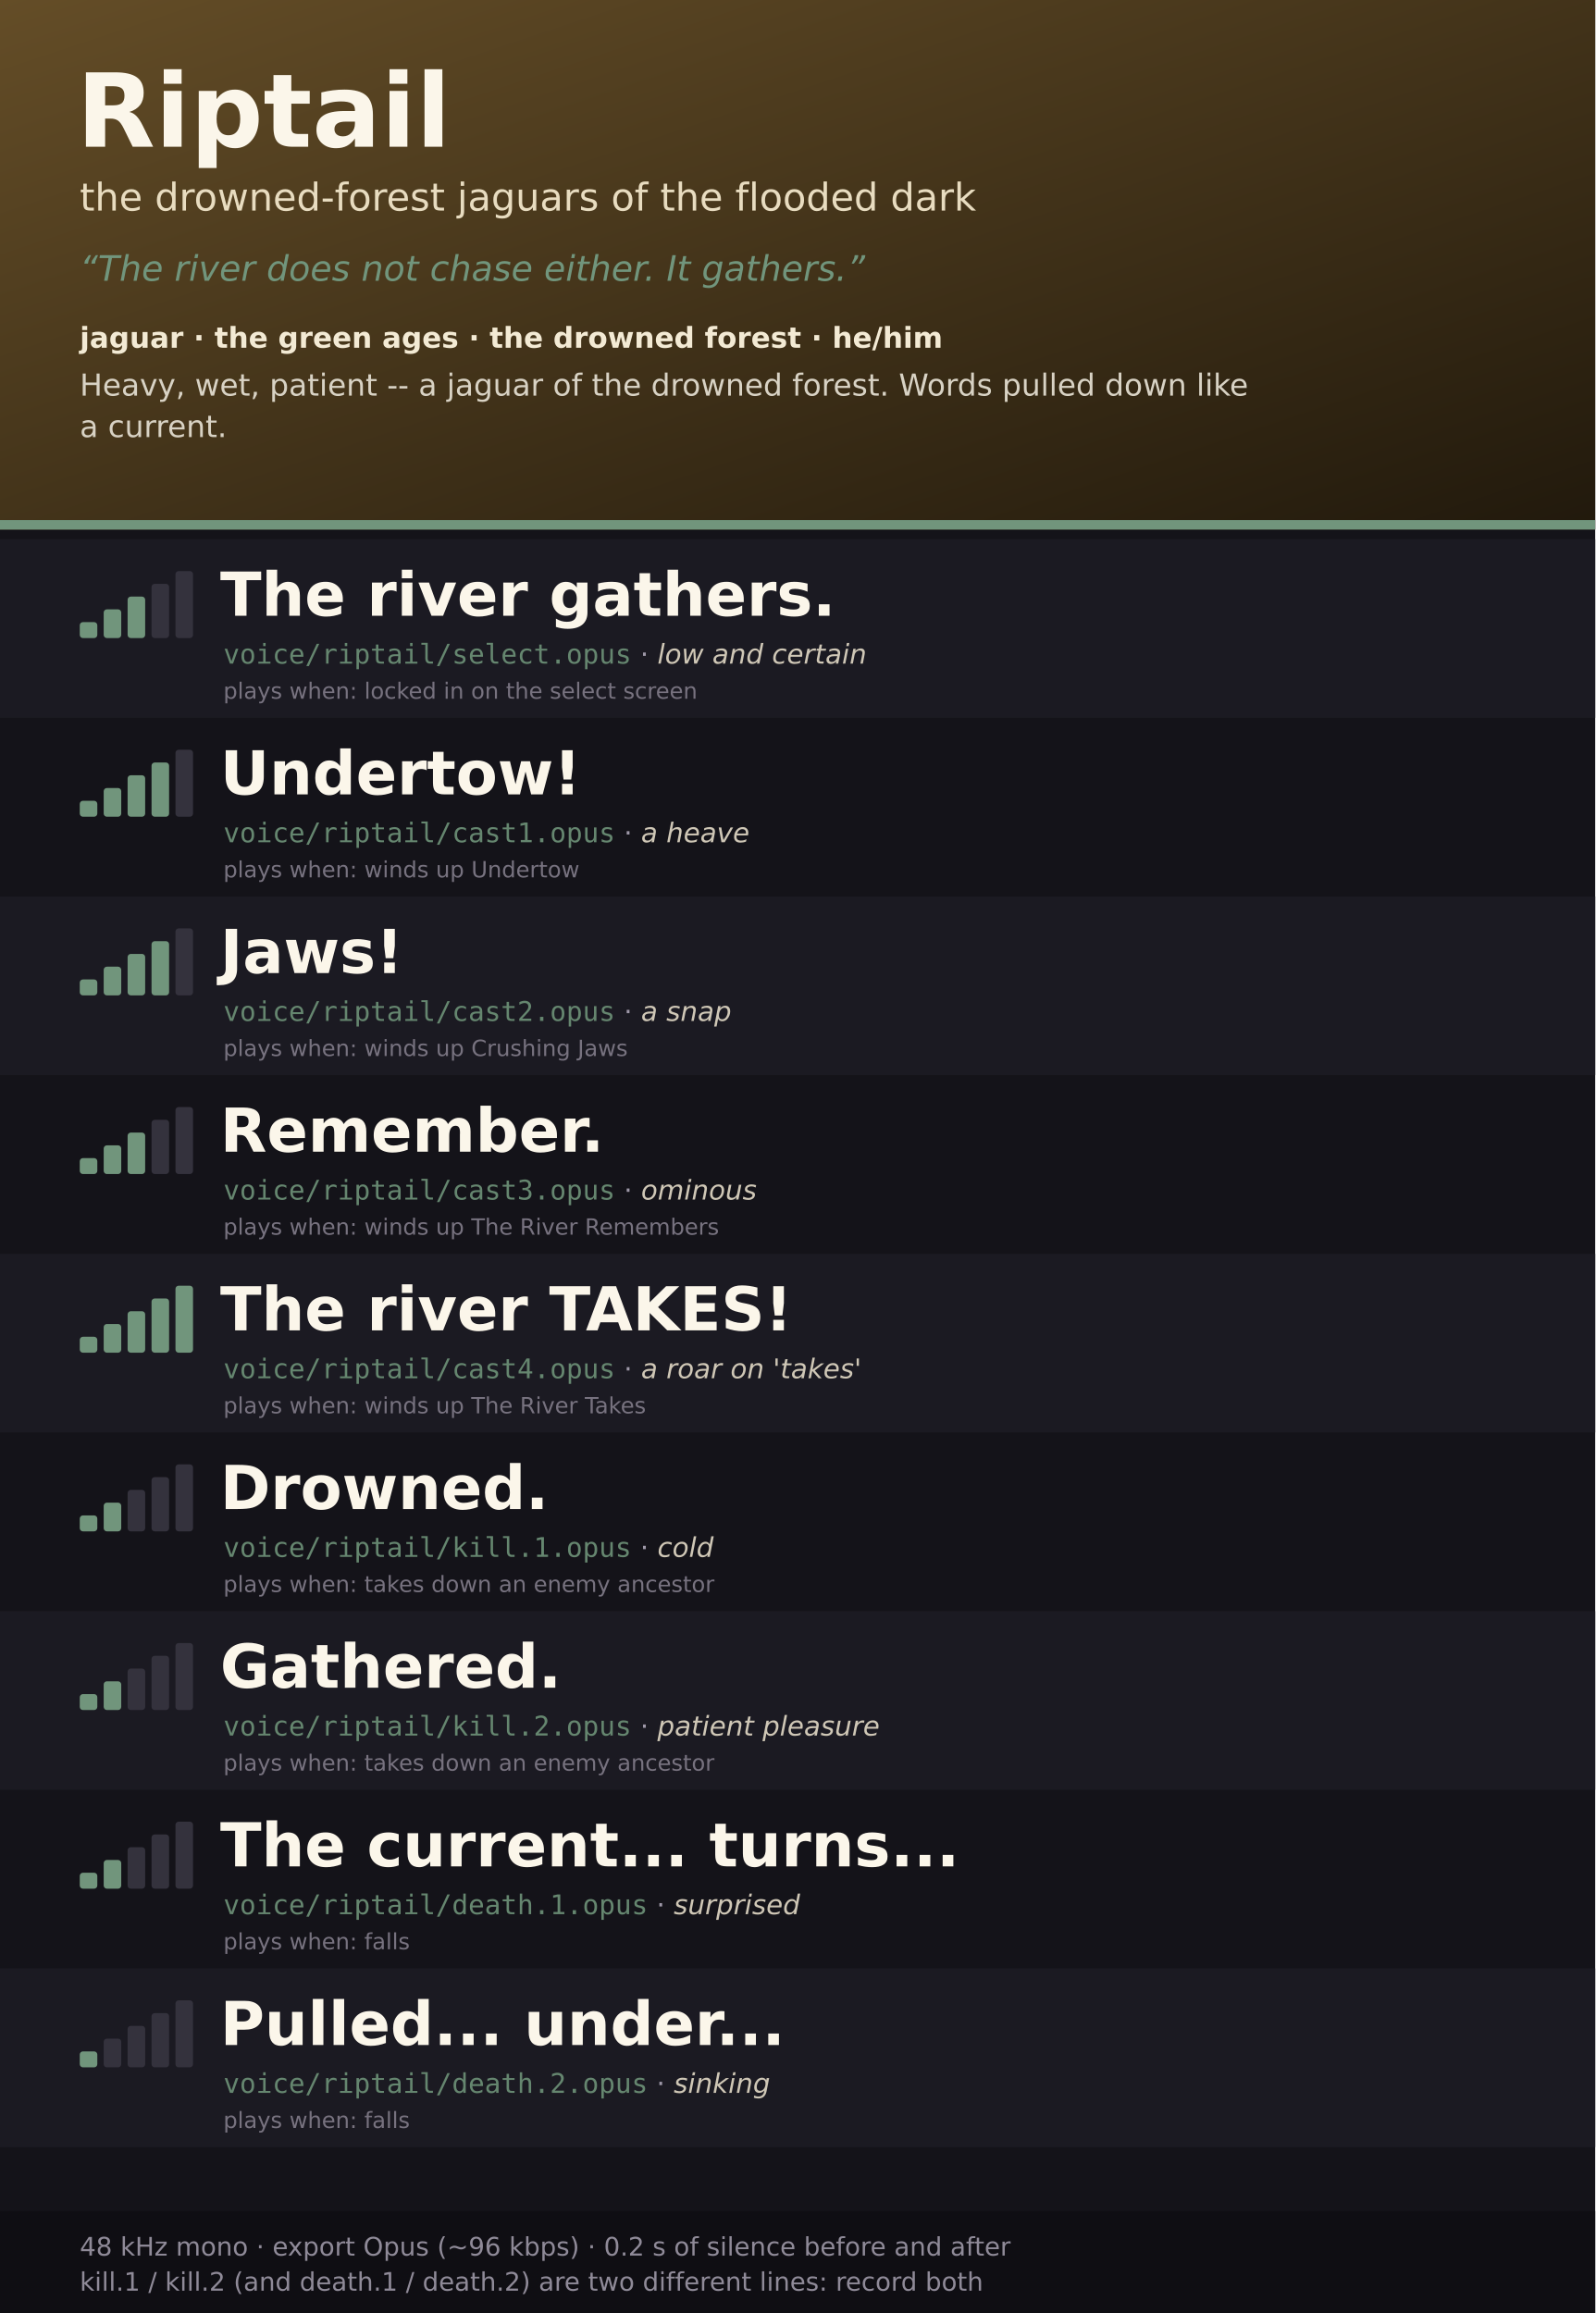
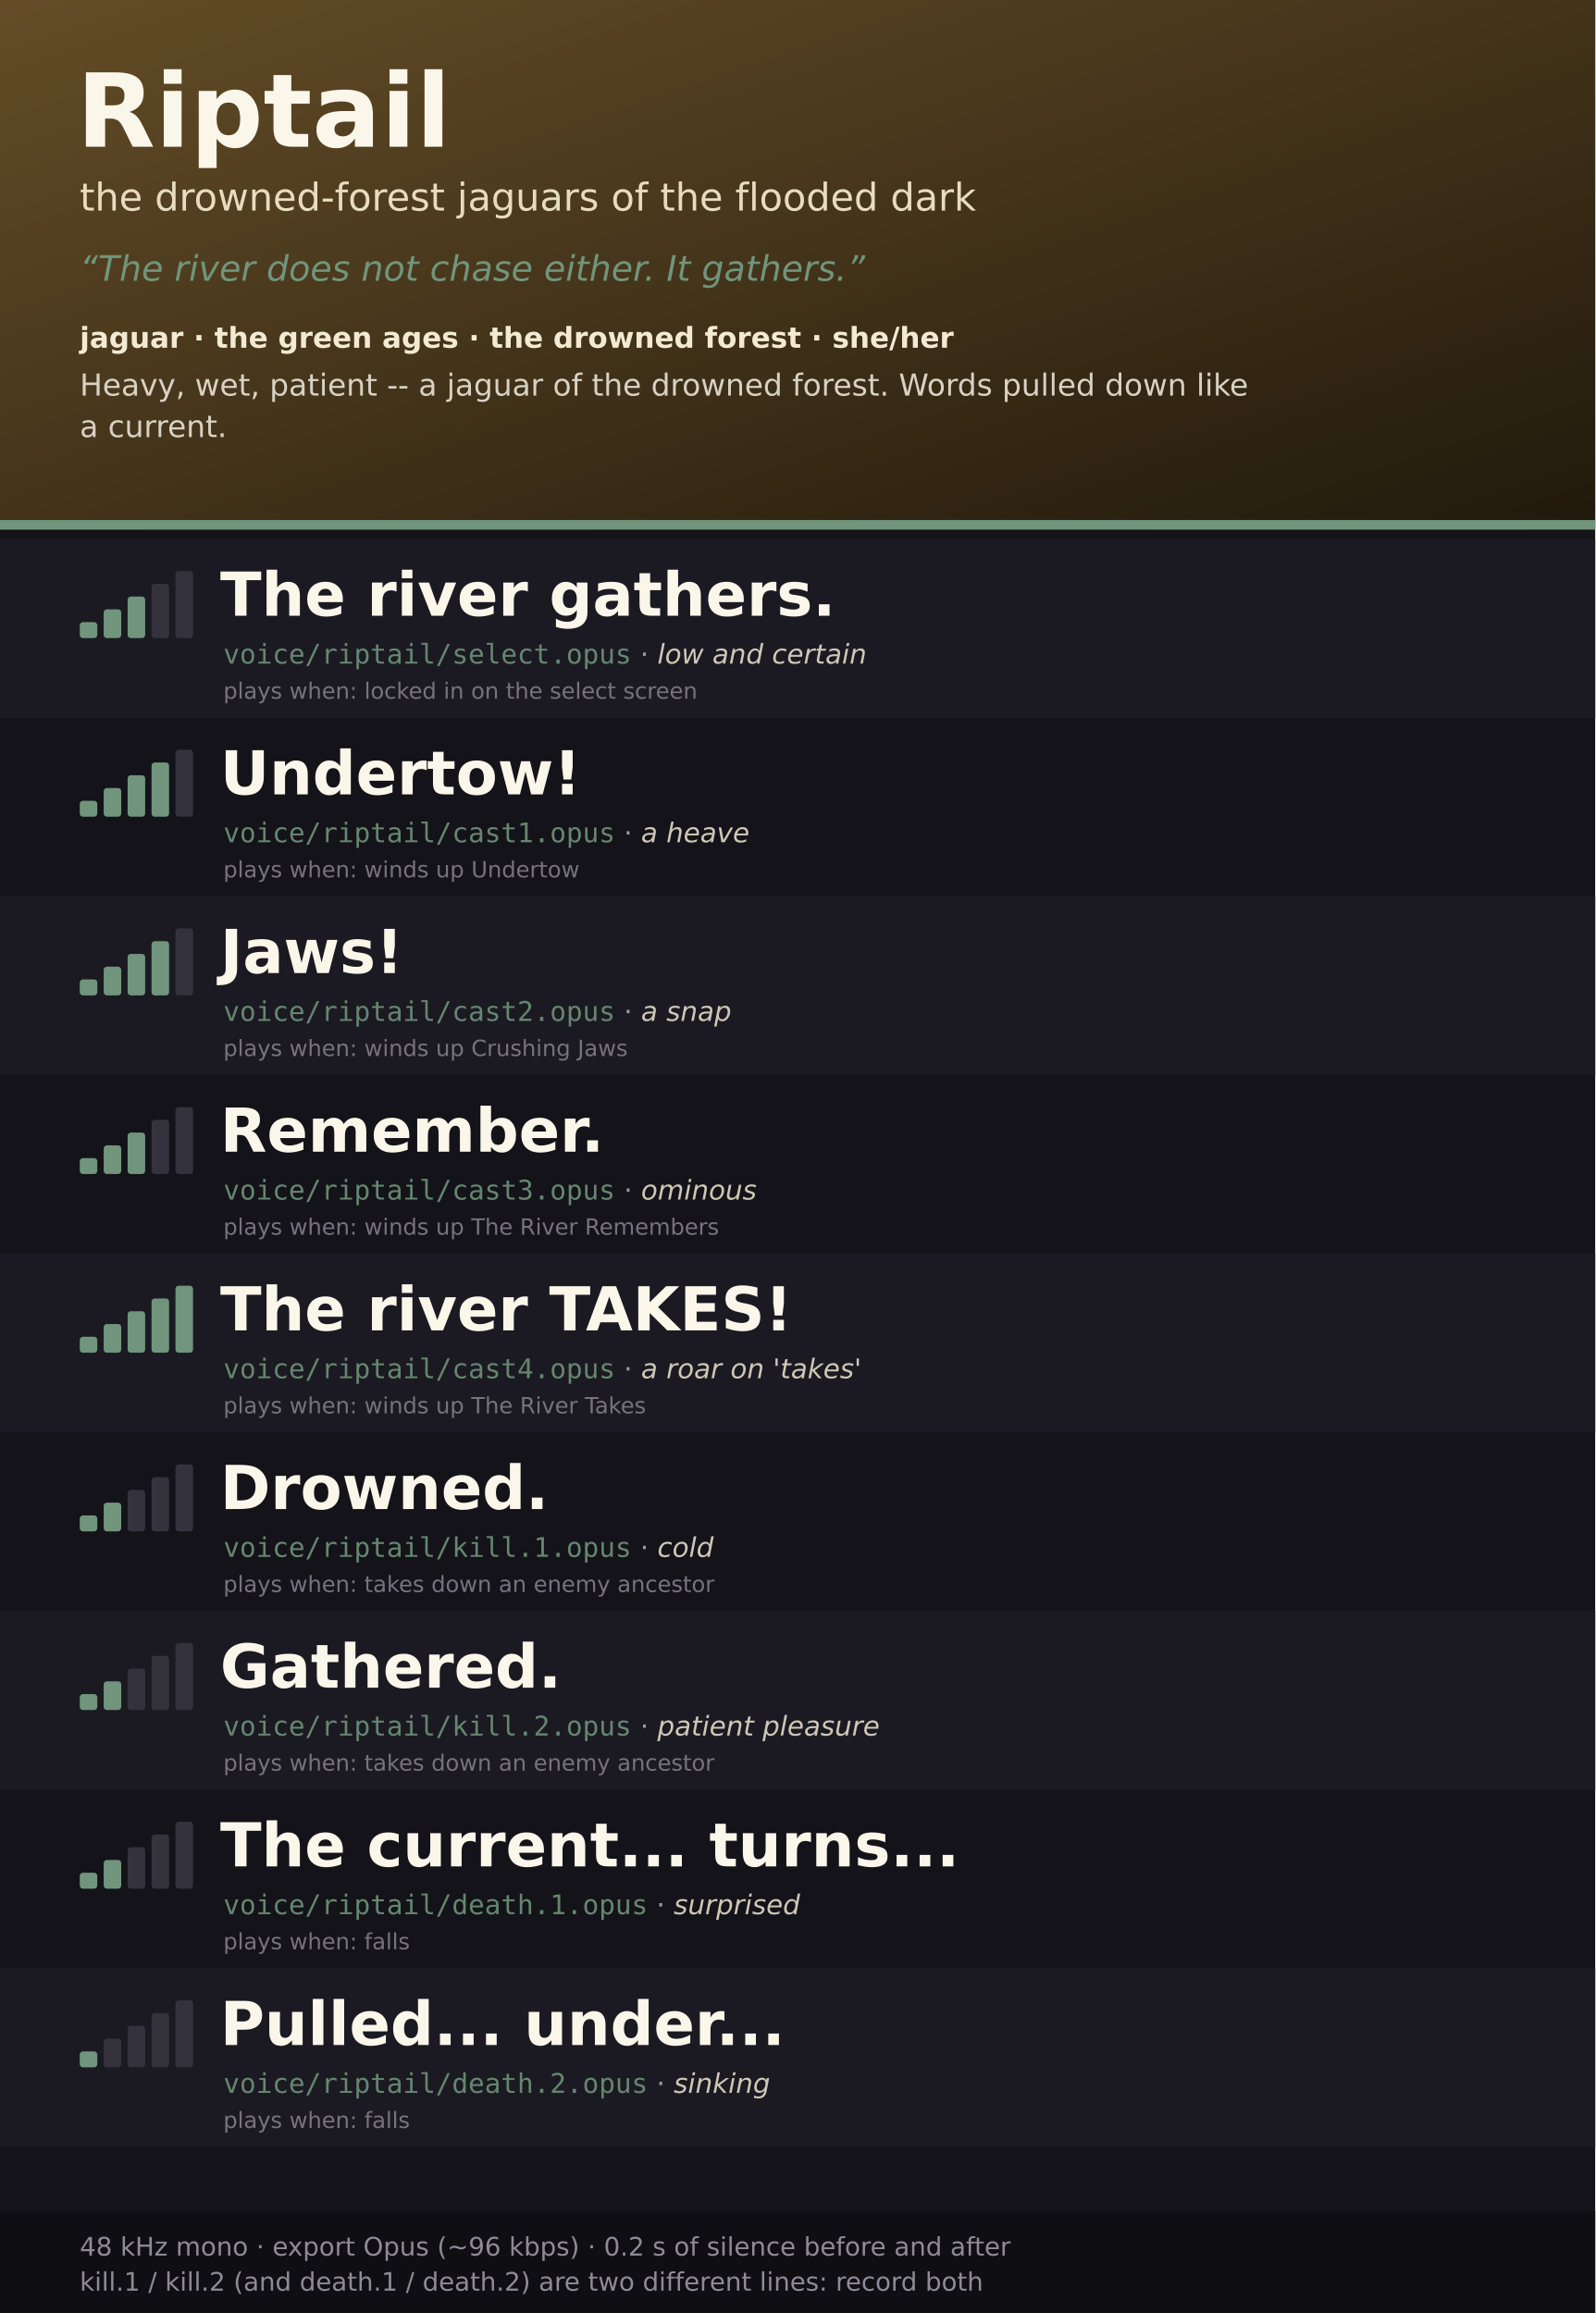
<svg xmlns="http://www.w3.org/2000/svg" width="1000" height="1450" viewBox="0 0 1000 1450" font-family="DejaVu Sans, Helvetica, Arial, sans-serif">
  <defs>
    <linearGradient id="hd" x1="0" y1="0" x2="1" y2="1">
      <stop offset="0" stop-color="#644d27" />
      <stop offset="1" stop-color="#21190c" />
    </linearGradient>
  </defs>
  <rect width="1000" height="1450" fill="#141319" />
  <rect width="1000" height="332" fill="url(#hd)" />
  <rect y="326" width="1000" height="6" fill="#71957c" />
  <text x="48" y="92" font-size="64" font-weight="bold" fill="#fbf6ea">Riptail</text>
  <text x="50" y="132" font-size="24" fill="#e8dcc0">the drowned-forest jaguars of the flooded dark</text>
  <text x="50" y="176" font-size="22" font-style="italic" fill="#71957c">“The river does not chase either. It gathers.”</text>
-   <text x="50" y="218" font-size="18" font-weight="bold" fill="#f3ead4">jaguar · the green ages · the drowned forest · he/him</text>
+   <text x="50" y="218" font-size="18" font-weight="bold" fill="#f3ead4">jaguar · the green ages · the drowned forest · she/her</text>
  <text x="50" y="248" font-size="19" fill="#d8d2c4">Heavy, wet, patient -- a jaguar of the drowned forest. Words pulled down like</text>
  <text x="50" y="274" font-size="19" fill="#d8d2c4">a current.</text>
  <rect x="0" y="338" width="1000" height="112" fill="#1b1a22" />
  <rect x="50" y="390" width="11" height="10" rx="2" fill="#71957c" />
  <rect x="65" y="382" width="11" height="18" rx="2" fill="#71957c" />
  <rect x="80" y="374" width="11" height="26" rx="2" fill="#71957c" />
  <rect x="95" y="366" width="11" height="34" rx="2" fill="#34323d" />
  <rect x="110" y="358" width="11" height="42" rx="2" fill="#34323d" />
  <text x="138" y="386" font-size="38" font-weight="bold" fill="#fbf6ea">The river gathers.</text>
  <text x="140" y="416" font-size="17" fill="#9e98a8">
    <tspan font-family="DejaVu Sans Mono, monospace" fill="#65866f">voice/riptail/select.opus</tspan>  ·  <tspan font-style="italic" fill="#cfc7b6">low and certain</tspan>
  </text>
  <text x="140" y="438" font-size="14" fill="#77727f">plays when: locked in on the select screen</text>
  <rect x="50" y="502" width="11" height="10" rx="2" fill="#71957c" />
  <rect x="65" y="494" width="11" height="18" rx="2" fill="#71957c" />
  <rect x="80" y="486" width="11" height="26" rx="2" fill="#71957c" />
  <rect x="95" y="478" width="11" height="34" rx="2" fill="#71957c" />
  <rect x="110" y="470" width="11" height="42" rx="2" fill="#34323d" />
  <text x="138" y="498" font-size="38" font-weight="bold" fill="#fbf6ea">Undertow!</text>
  <text x="140" y="528" font-size="17" fill="#9e98a8">
    <tspan font-family="DejaVu Sans Mono, monospace" fill="#65866f">voice/riptail/cast1.opus</tspan>  ·  <tspan font-style="italic" fill="#cfc7b6">a heave</tspan>
  </text>
  <text x="140" y="550" font-size="14" fill="#77727f">plays when: winds up Undertow</text>
  <rect x="0" y="562" width="1000" height="112" fill="#1b1a22" />
  <rect x="50" y="614" width="11" height="10" rx="2" fill="#71957c" />
  <rect x="65" y="606" width="11" height="18" rx="2" fill="#71957c" />
  <rect x="80" y="598" width="11" height="26" rx="2" fill="#71957c" />
  <rect x="95" y="590" width="11" height="34" rx="2" fill="#71957c" />
  <rect x="110" y="582" width="11" height="42" rx="2" fill="#34323d" />
  <text x="138" y="610" font-size="38" font-weight="bold" fill="#fbf6ea">Jaws!</text>
  <text x="140" y="640" font-size="17" fill="#9e98a8">
    <tspan font-family="DejaVu Sans Mono, monospace" fill="#65866f">voice/riptail/cast2.opus</tspan>  ·  <tspan font-style="italic" fill="#cfc7b6">a snap</tspan>
  </text>
  <text x="140" y="662" font-size="14" fill="#77727f">plays when: winds up Crushing Jaws</text>
  <rect x="50" y="726" width="11" height="10" rx="2" fill="#71957c" />
  <rect x="65" y="718" width="11" height="18" rx="2" fill="#71957c" />
  <rect x="80" y="710" width="11" height="26" rx="2" fill="#71957c" />
  <rect x="95" y="702" width="11" height="34" rx="2" fill="#34323d" />
  <rect x="110" y="694" width="11" height="42" rx="2" fill="#34323d" />
  <text x="138" y="722" font-size="38" font-weight="bold" fill="#fbf6ea">Remember.</text>
  <text x="140" y="752" font-size="17" fill="#9e98a8">
    <tspan font-family="DejaVu Sans Mono, monospace" fill="#65866f">voice/riptail/cast3.opus</tspan>  ·  <tspan font-style="italic" fill="#cfc7b6">ominous</tspan>
  </text>
  <text x="140" y="774" font-size="14" fill="#77727f">plays when: winds up The River Remembers</text>
  <rect x="0" y="786" width="1000" height="112" fill="#1b1a22" />
  <rect x="50" y="838" width="11" height="10" rx="2" fill="#71957c" />
  <rect x="65" y="830" width="11" height="18" rx="2" fill="#71957c" />
  <rect x="80" y="822" width="11" height="26" rx="2" fill="#71957c" />
  <rect x="95" y="814" width="11" height="34" rx="2" fill="#71957c" />
  <rect x="110" y="806" width="11" height="42" rx="2" fill="#71957c" />
  <text x="138" y="834" font-size="38" font-weight="bold" fill="#fbf6ea">The river TAKES!</text>
  <text x="140" y="864" font-size="17" fill="#9e98a8">
    <tspan font-family="DejaVu Sans Mono, monospace" fill="#65866f">voice/riptail/cast4.opus</tspan>  ·  <tspan font-style="italic" fill="#cfc7b6">a roar on 'takes'</tspan>
  </text>
  <text x="140" y="886" font-size="14" fill="#77727f">plays when: winds up The River Takes</text>
  <rect x="50" y="950" width="11" height="10" rx="2" fill="#71957c" />
  <rect x="65" y="942" width="11" height="18" rx="2" fill="#71957c" />
  <rect x="80" y="934" width="11" height="26" rx="2" fill="#34323d" />
  <rect x="95" y="926" width="11" height="34" rx="2" fill="#34323d" />
  <rect x="110" y="918" width="11" height="42" rx="2" fill="#34323d" />
  <text x="138" y="946" font-size="38" font-weight="bold" fill="#fbf6ea">Drowned.</text>
  <text x="140" y="976" font-size="17" fill="#9e98a8">
    <tspan font-family="DejaVu Sans Mono, monospace" fill="#65866f">voice/riptail/kill.1.opus</tspan>  ·  <tspan font-style="italic" fill="#cfc7b6">cold</tspan>
  </text>
  <text x="140" y="998" font-size="14" fill="#77727f">plays when: takes down an enemy ancestor</text>
  <rect x="0" y="1010" width="1000" height="112" fill="#1b1a22" />
  <rect x="50" y="1062" width="11" height="10" rx="2" fill="#71957c" />
  <rect x="65" y="1054" width="11" height="18" rx="2" fill="#71957c" />
  <rect x="80" y="1046" width="11" height="26" rx="2" fill="#34323d" />
  <rect x="95" y="1038" width="11" height="34" rx="2" fill="#34323d" />
  <rect x="110" y="1030" width="11" height="42" rx="2" fill="#34323d" />
  <text x="138" y="1058" font-size="38" font-weight="bold" fill="#fbf6ea">Gathered.</text>
  <text x="140" y="1088" font-size="17" fill="#9e98a8">
    <tspan font-family="DejaVu Sans Mono, monospace" fill="#65866f">voice/riptail/kill.2.opus</tspan>  ·  <tspan font-style="italic" fill="#cfc7b6">patient pleasure</tspan>
  </text>
  <text x="140" y="1110" font-size="14" fill="#77727f">plays when: takes down an enemy ancestor</text>
  <rect x="50" y="1174" width="11" height="10" rx="2" fill="#71957c" />
  <rect x="65" y="1166" width="11" height="18" rx="2" fill="#71957c" />
  <rect x="80" y="1158" width="11" height="26" rx="2" fill="#34323d" />
  <rect x="95" y="1150" width="11" height="34" rx="2" fill="#34323d" />
  <rect x="110" y="1142" width="11" height="42" rx="2" fill="#34323d" />
  <text x="138" y="1170" font-size="38" font-weight="bold" fill="#fbf6ea">The current... turns...</text>
  <text x="140" y="1200" font-size="17" fill="#9e98a8">
    <tspan font-family="DejaVu Sans Mono, monospace" fill="#65866f">voice/riptail/death.1.opus</tspan>  ·  <tspan font-style="italic" fill="#cfc7b6">surprised</tspan>
  </text>
  <text x="140" y="1222" font-size="14" fill="#77727f">plays when: falls</text>
  <rect x="0" y="1234" width="1000" height="112" fill="#1b1a22" />
  <rect x="50" y="1286" width="11" height="10" rx="2" fill="#71957c" />
  <rect x="65" y="1278" width="11" height="18" rx="2" fill="#34323d" />
  <rect x="80" y="1270" width="11" height="26" rx="2" fill="#34323d" />
  <rect x="95" y="1262" width="11" height="34" rx="2" fill="#34323d" />
  <rect x="110" y="1254" width="11" height="42" rx="2" fill="#34323d" />
  <text x="138" y="1282" font-size="38" font-weight="bold" fill="#fbf6ea">Pulled... under...</text>
  <text x="140" y="1312" font-size="17" fill="#9e98a8">
    <tspan font-family="DejaVu Sans Mono, monospace" fill="#65866f">voice/riptail/death.2.opus</tspan>  ·  <tspan font-style="italic" fill="#cfc7b6">sinking</tspan>
  </text>
  <text x="140" y="1334" font-size="14" fill="#77727f">plays when: falls</text>
  <rect y="1386" width="1000" height="64" fill="#0f0e13" />
  <text x="50" y="1414" font-size="16" fill="#8f8a98">48 kHz mono · export Opus (~96 kbps) · 0.2 s of silence before and after</text>
  <text x="50" y="1436" font-size="16" fill="#8f8a98">kill.1 / kill.2 (and death.1 / death.2) are two different lines: record both</text>
</svg>
